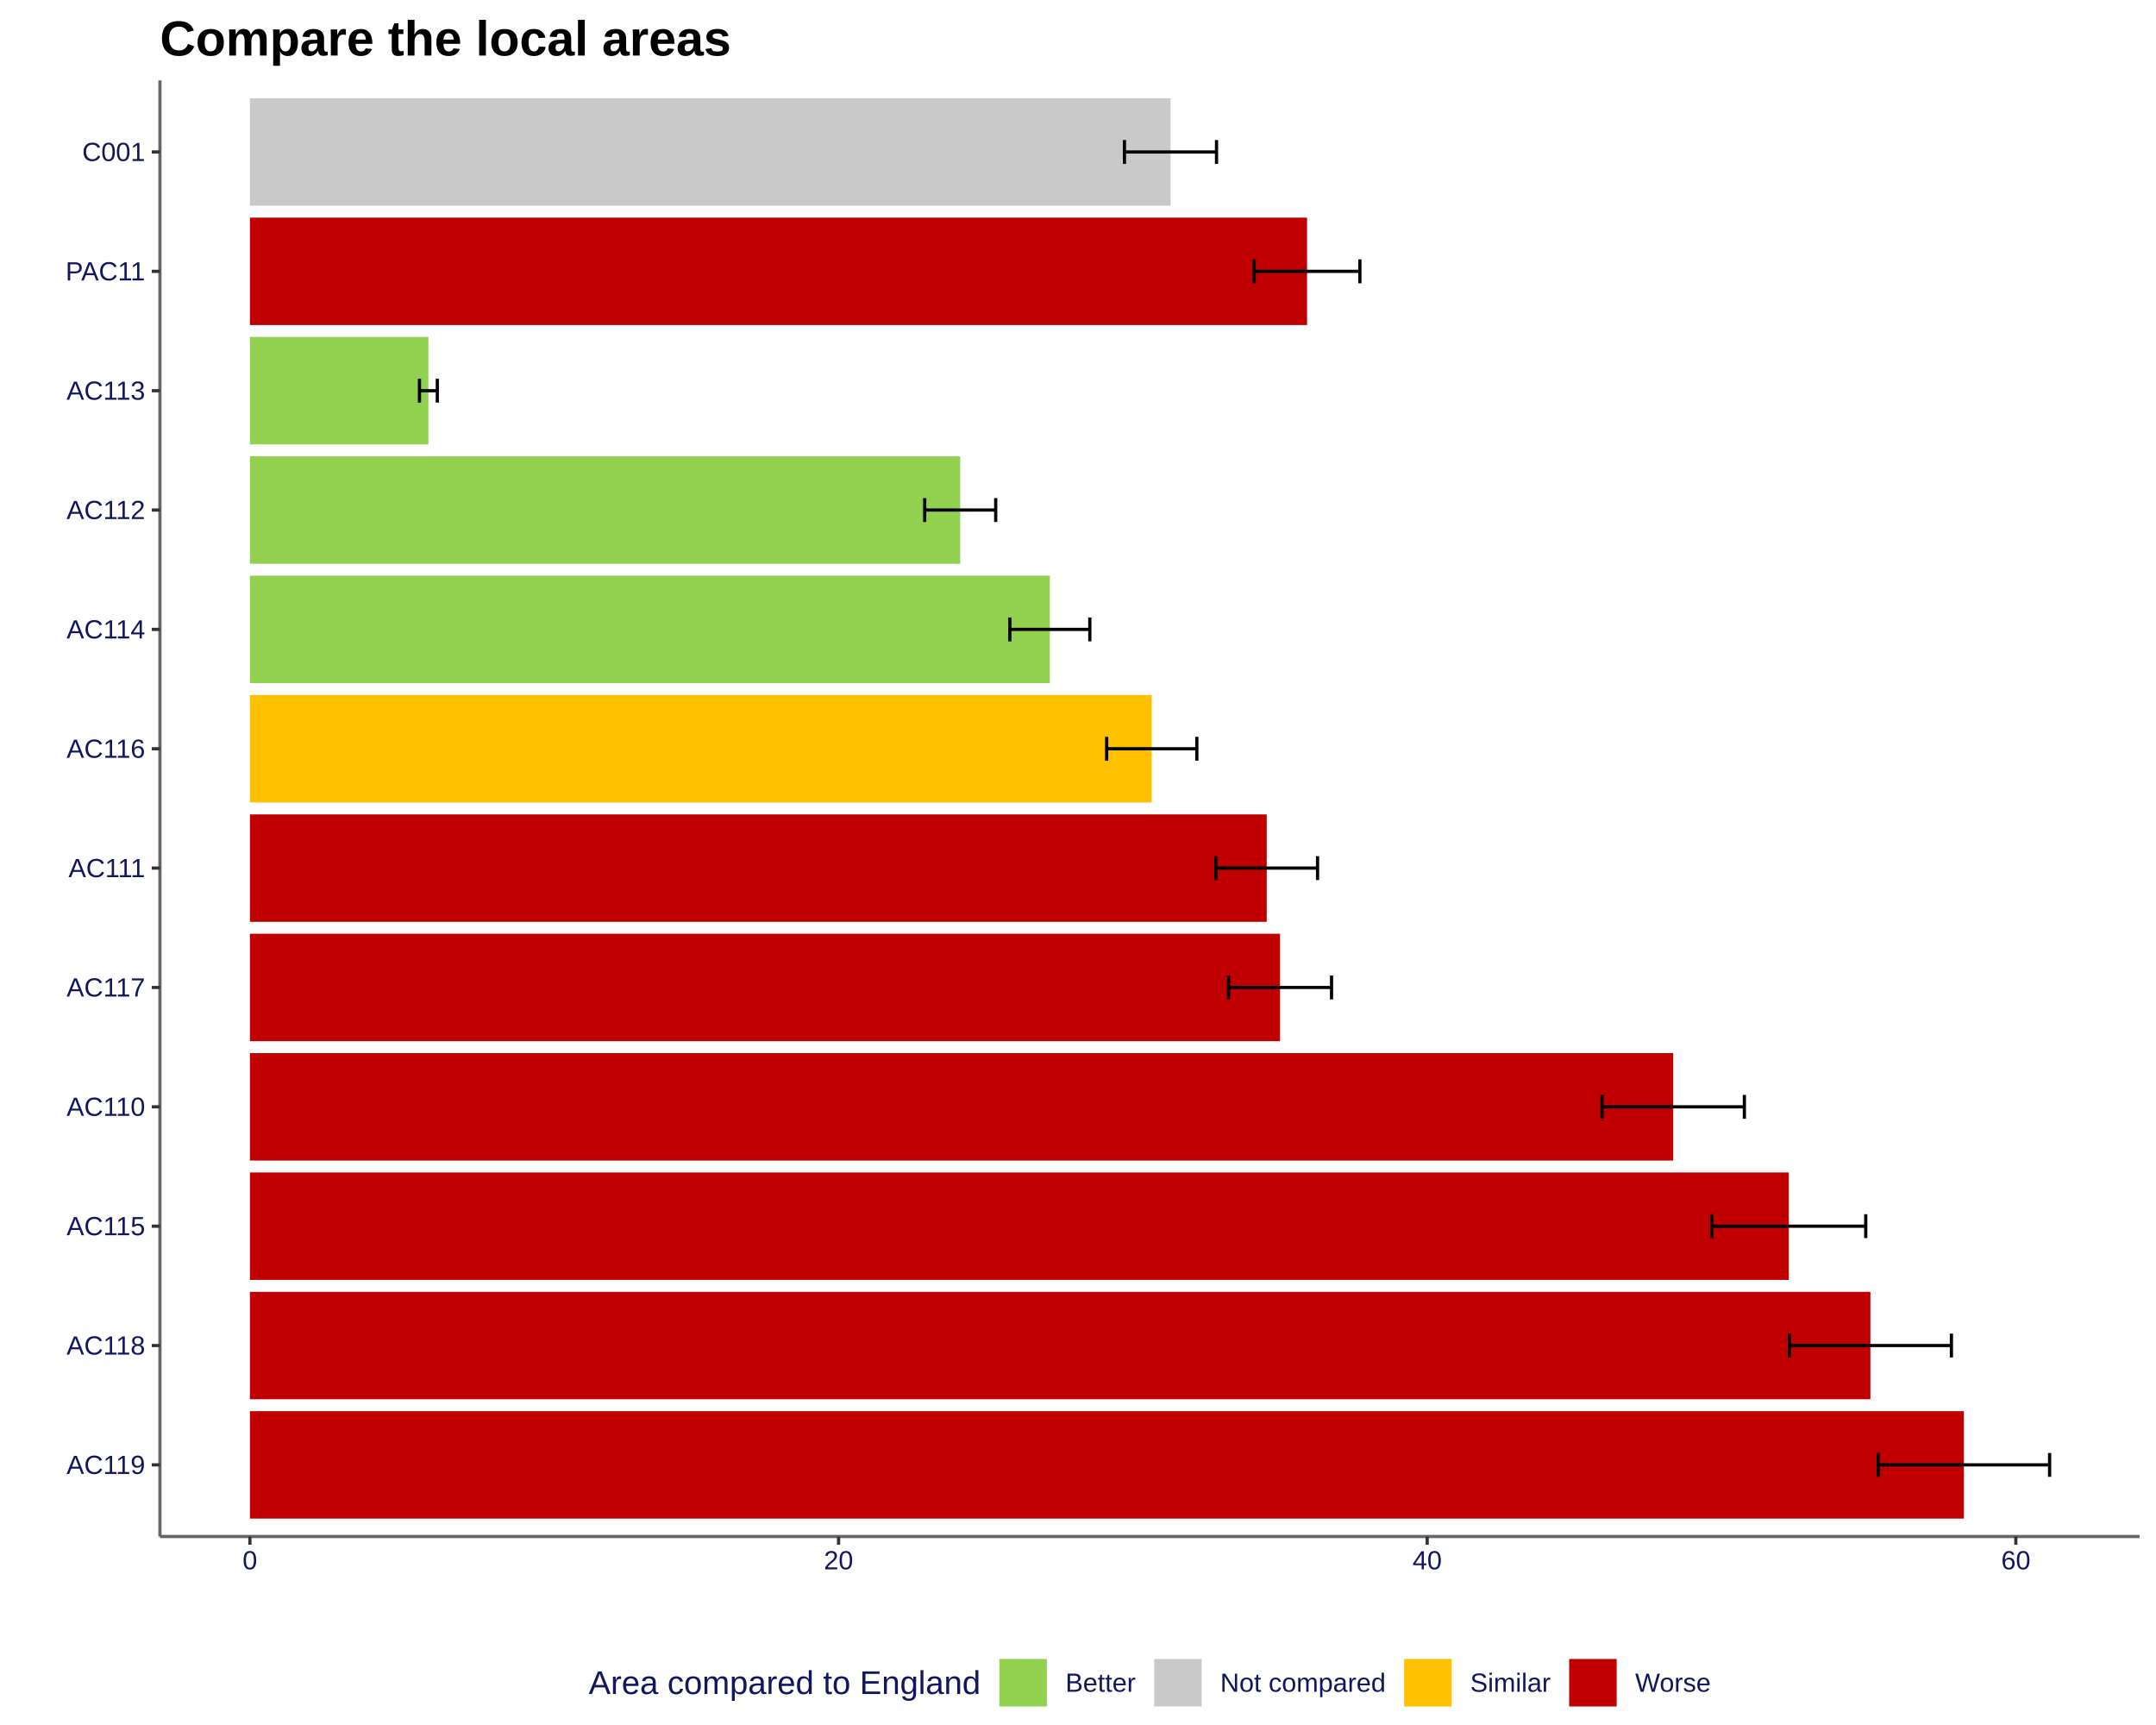
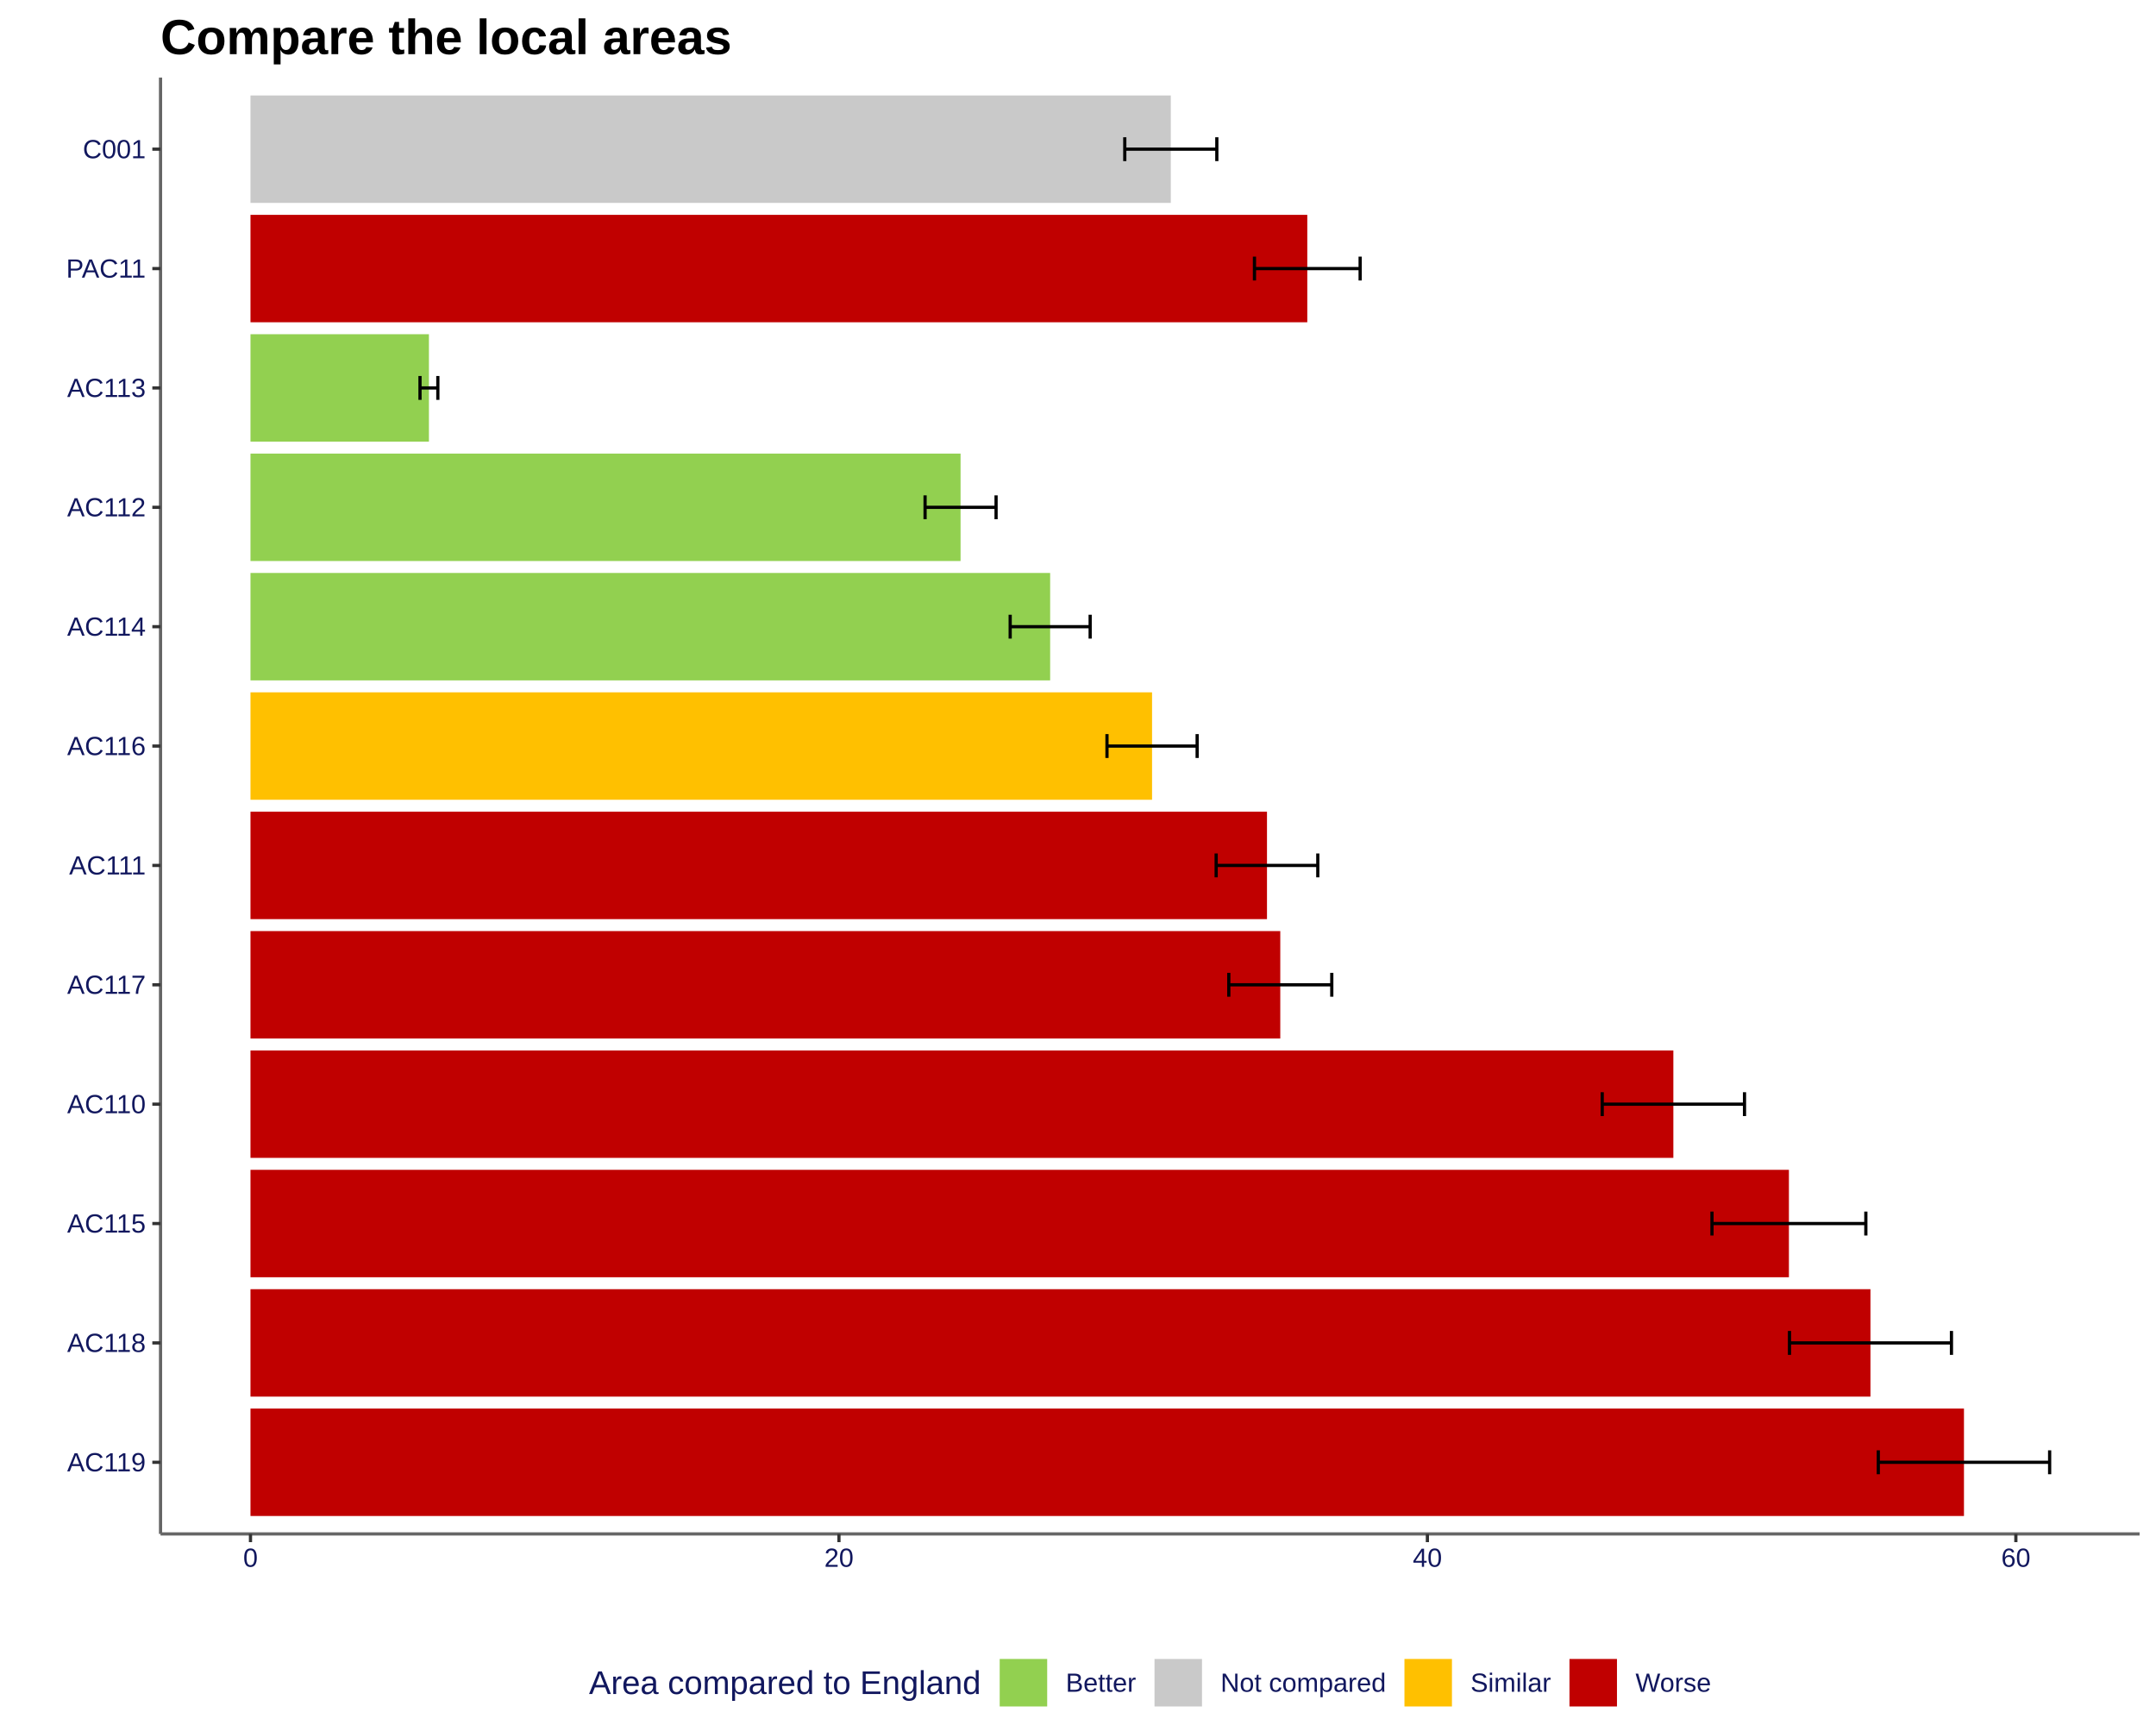
<svg xmlns="http://www.w3.org/2000/svg" viewBox="0 0 720.00 576.00">
  <defs>
    <style type="text/css">
    line, polyline, polygon, path, rect, circle {
      fill: none;
      stroke: #000000;
      stroke-linecap: round;
      stroke-linejoin: round;
      stroke-miterlimit: 10.00;
    }
  </style>
  </defs>
  <rect width="100%" height="100%" style="stroke: none; fill: #FFFFFF;" />
  <defs>
-     <clipPath id="cpNTMuNDF8NzE0LjUyfDUxMy4wNnwyNi44NA==">
-       <rect x="53.41" y="26.84" width="661.11" height="486.22" />
+     <clipPath id="cpNTMuNjF8NzE0LjUyfDUxMi4yMHwyNS45MA==">
+       <rect x="53.61" y="25.90" width="660.91" height="486.30" />
    </clipPath>
  </defs>
-   <rect x="83.46" y="471.21" width="572.39" height="35.87" style="stroke-width: 1.07; stroke: none; stroke-linecap: square; stroke-linejoin: miter; fill: #C00000;" clip-path="url(#cpNTMuNDF8NzE0LjUyfDUxMy4wNnwyNi44NA==)" />
-   <rect x="83.46" y="431.36" width="541.16" height="35.87" style="stroke-width: 1.07; stroke: none; stroke-linecap: square; stroke-linejoin: miter; fill: #C00000;" clip-path="url(#cpNTMuNDF8NzE0LjUyfDUxMy4wNnwyNi44NA==)" />
-   <rect x="83.46" y="391.50" width="513.92" height="35.87" style="stroke-width: 1.07; stroke: none; stroke-linecap: square; stroke-linejoin: miter; fill: #C00000;" clip-path="url(#cpNTMuNDF8NzE0LjUyfDUxMy4wNnwyNi44NA==)" />
-   <rect x="83.46" y="351.65" width="475.31" height="35.87" style="stroke-width: 1.07; stroke: none; stroke-linecap: square; stroke-linejoin: miter; fill: #C00000;" clip-path="url(#cpNTMuNDF8NzE0LjUyfDUxMy4wNnwyNi44NA==)" />
-   <rect x="83.46" y="311.79" width="344.01" height="35.87" style="stroke-width: 1.07; stroke: none; stroke-linecap: square; stroke-linejoin: miter; fill: #C00000;" clip-path="url(#cpNTMuNDF8NzE0LjUyfDUxMy4wNnwyNi44NA==)" />
-   <rect x="83.46" y="271.94" width="339.56" height="35.87" style="stroke-width: 1.07; stroke: none; stroke-linecap: square; stroke-linejoin: miter; fill: #C00000;" clip-path="url(#cpNTMuNDF8NzE0LjUyfDUxMy4wNnwyNi44NA==)" />
-   <rect x="83.46" y="232.08" width="301.17" height="35.87" style="stroke-width: 1.07; stroke: none; stroke-linecap: square; stroke-linejoin: miter; fill: #FFC000;" clip-path="url(#cpNTMuNDF8NzE0LjUyfDUxMy4wNnwyNi44NA==)" />
-   <rect x="83.46" y="192.23" width="267.14" height="35.87" style="stroke-width: 1.07; stroke: none; stroke-linecap: square; stroke-linejoin: miter; fill: #92D050;" clip-path="url(#cpNTMuNDF8NzE0LjUyfDUxMy4wNnwyNi44NA==)" />
-   <rect x="83.46" y="152.38" width="237.20" height="35.87" style="stroke-width: 1.07; stroke: none; stroke-linecap: square; stroke-linejoin: miter; fill: #92D050;" clip-path="url(#cpNTMuNDF8NzE0LjUyfDUxMy4wNnwyNi44NA==)" />
-   <rect x="83.46" y="112.52" width="59.61" height="35.87" style="stroke-width: 1.07; stroke: none; stroke-linecap: square; stroke-linejoin: miter; fill: #92D050;" clip-path="url(#cpNTMuNDF8NzE0LjUyfDUxMy4wNnwyNi44NA==)" />
-   <rect x="83.46" y="72.67" width="353.03" height="35.87" style="stroke-width: 1.07; stroke: none; stroke-linecap: square; stroke-linejoin: miter; fill: #C00000;" clip-path="url(#cpNTMuNDF8NzE0LjUyfDUxMy4wNnwyNi44NA==)" />
-   <rect x="83.46" y="32.81" width="307.43" height="35.87" style="stroke-width: 1.07; stroke: none; stroke-linecap: square; stroke-linejoin: miter; fill: #C9C9C9;" clip-path="url(#cpNTMuNDF8NzE0LjUyfDUxMy4wNnwyNi44NA==)" />
-   <polyline points="582.54,373.57 582.54,365.60 " style="stroke-width: 1.07; stroke-linecap: butt;" clip-path="url(#cpNTMuNDF8NzE0LjUyfDUxMy4wNnwyNi44NA==)" />
-   <polyline points="582.54,369.58 535.01,369.58 " style="stroke-width: 1.07; stroke-linecap: butt;" clip-path="url(#cpNTMuNDF8NzE0LjUyfDUxMy4wNnwyNi44NA==)" />
-   <polyline points="535.01,373.57 535.01,365.60 " style="stroke-width: 1.07; stroke-linecap: butt;" clip-path="url(#cpNTMuNDF8NzE0LjUyfDUxMy4wNnwyNi44NA==)" />
-   <polyline points="440.00,293.86 440.00,285.89 " style="stroke-width: 1.07; stroke-linecap: butt;" clip-path="url(#cpNTMuNDF8NzE0LjUyfDUxMy4wNnwyNi44NA==)" />
-   <polyline points="440.00,289.87 406.04,289.87 " style="stroke-width: 1.07; stroke-linecap: butt;" clip-path="url(#cpNTMuNDF8NzE0LjUyfDUxMy4wNnwyNi44NA==)" />
-   <polyline points="406.04,293.86 406.04,285.89 " style="stroke-width: 1.07; stroke-linecap: butt;" clip-path="url(#cpNTMuNDF8NzE0LjUyfDUxMy4wNnwyNi44NA==)" />
-   <polyline points="332.52,174.30 332.52,166.33 " style="stroke-width: 1.07; stroke-linecap: butt;" clip-path="url(#cpNTMuNDF8NzE0LjUyfDUxMy4wNnwyNi44NA==)" />
-   <polyline points="332.52,170.31 308.80,170.31 " style="stroke-width: 1.07; stroke-linecap: butt;" clip-path="url(#cpNTMuNDF8NzE0LjUyfDUxMy4wNnwyNi44NA==)" />
-   <polyline points="308.80,174.30 308.80,166.33 " style="stroke-width: 1.07; stroke-linecap: butt;" clip-path="url(#cpNTMuNDF8NzE0LjUyfDUxMy4wNnwyNi44NA==)" />
-   <polyline points="146.04,134.44 146.04,126.47 " style="stroke-width: 1.07; stroke-linecap: butt;" clip-path="url(#cpNTMuNDF8NzE0LjUyfDUxMy4wNnwyNi44NA==)" />
-   <polyline points="146.04,130.46 140.08,130.46 " style="stroke-width: 1.07; stroke-linecap: butt;" clip-path="url(#cpNTMuNDF8NzE0LjUyfDUxMy4wNnwyNi44NA==)" />
-   <polyline points="140.08,134.44 140.08,126.47 " style="stroke-width: 1.07; stroke-linecap: butt;" clip-path="url(#cpNTMuNDF8NzE0LjUyfDUxMy4wNnwyNi44NA==)" />
-   <polyline points="363.95,214.15 363.95,206.18 " style="stroke-width: 1.07; stroke-linecap: butt;" clip-path="url(#cpNTMuNDF8NzE0LjUyfDUxMy4wNnwyNi44NA==)" />
-   <polyline points="363.95,210.16 337.24,210.16 " style="stroke-width: 1.07; stroke-linecap: butt;" clip-path="url(#cpNTMuNDF8NzE0LjUyfDUxMy4wNnwyNi44NA==)" />
-   <polyline points="337.24,214.15 337.24,206.18 " style="stroke-width: 1.07; stroke-linecap: butt;" clip-path="url(#cpNTMuNDF8NzE0LjUyfDUxMy4wNnwyNi44NA==)" />
-   <polyline points="623.07,413.42 623.07,405.45 " style="stroke-width: 1.07; stroke-linecap: butt;" clip-path="url(#cpNTMuNDF8NzE0LjUyfDUxMy4wNnwyNi44NA==)" />
-   <polyline points="623.07,409.44 571.68,409.44 " style="stroke-width: 1.07; stroke-linecap: butt;" clip-path="url(#cpNTMuNDF8NzE0LjUyfDUxMy4wNnwyNi44NA==)" />
-   <polyline points="571.68,413.42 571.68,405.45 " style="stroke-width: 1.07; stroke-linecap: butt;" clip-path="url(#cpNTMuNDF8NzE0LjUyfDUxMy4wNnwyNi44NA==)" />
-   <polyline points="399.69,254.00 399.69,246.03 " style="stroke-width: 1.07; stroke-linecap: butt;" clip-path="url(#cpNTMuNDF8NzE0LjUyfDUxMy4wNnwyNi44NA==)" />
-   <polyline points="399.69,250.02 369.57,250.02 " style="stroke-width: 1.07; stroke-linecap: butt;" clip-path="url(#cpNTMuNDF8NzE0LjUyfDUxMy4wNnwyNi44NA==)" />
-   <polyline points="369.57,254.00 369.57,246.03 " style="stroke-width: 1.07; stroke-linecap: butt;" clip-path="url(#cpNTMuNDF8NzE0LjUyfDUxMy4wNnwyNi44NA==)" />
-   <polyline points="444.67,333.71 444.67,325.74 " style="stroke-width: 1.07; stroke-linecap: butt;" clip-path="url(#cpNTMuNDF8NzE0LjUyfDUxMy4wNnwyNi44NA==)" />
-   <polyline points="444.67,329.73 410.27,329.73 " style="stroke-width: 1.07; stroke-linecap: butt;" clip-path="url(#cpNTMuNDF8NzE0LjUyfDUxMy4wNnwyNi44NA==)" />
-   <polyline points="410.27,333.71 410.27,325.74 " style="stroke-width: 1.07; stroke-linecap: butt;" clip-path="url(#cpNTMuNDF8NzE0LjUyfDUxMy4wNnwyNi44NA==)" />
-   <polyline points="651.68,453.27 651.68,445.30 " style="stroke-width: 1.07; stroke-linecap: butt;" clip-path="url(#cpNTMuNDF8NzE0LjUyfDUxMy4wNnwyNi44NA==)" />
-   <polyline points="651.68,449.29 597.56,449.29 " style="stroke-width: 1.07; stroke-linecap: butt;" clip-path="url(#cpNTMuNDF8NzE0LjUyfDUxMy4wNnwyNi44NA==)" />
-   <polyline points="597.56,453.27 597.56,445.30 " style="stroke-width: 1.07; stroke-linecap: butt;" clip-path="url(#cpNTMuNDF8NzE0LjUyfDUxMy4wNnwyNi44NA==)" />
-   <polyline points="684.47,493.13 684.47,485.16 " style="stroke-width: 1.07; stroke-linecap: butt;" clip-path="url(#cpNTMuNDF8NzE0LjUyfDUxMy4wNnwyNi44NA==)" />
-   <polyline points="684.47,489.14 627.23,489.14 " style="stroke-width: 1.07; stroke-linecap: butt;" clip-path="url(#cpNTMuNDF8NzE0LjUyfDUxMy4wNnwyNi44NA==)" />
-   <polyline points="627.23,493.13 627.23,485.16 " style="stroke-width: 1.07; stroke-linecap: butt;" clip-path="url(#cpNTMuNDF8NzE0LjUyfDUxMy4wNnwyNi44NA==)" />
-   <polyline points="454.14,94.59 454.14,86.62 " style="stroke-width: 1.07; stroke-linecap: butt;" clip-path="url(#cpNTMuNDF8NzE0LjUyfDUxMy4wNnwyNi44NA==)" />
-   <polyline points="454.14,90.60 418.84,90.60 " style="stroke-width: 1.07; stroke-linecap: butt;" clip-path="url(#cpNTMuNDF8NzE0LjUyfDUxMy4wNnwyNi44NA==)" />
-   <polyline points="418.84,94.59 418.84,86.62 " style="stroke-width: 1.07; stroke-linecap: butt;" clip-path="url(#cpNTMuNDF8NzE0LjUyfDUxMy4wNnwyNi44NA==)" />
-   <polyline points="406.26,54.73 406.26,46.76 " style="stroke-width: 1.07; stroke-linecap: butt;" clip-path="url(#cpNTMuNDF8NzE0LjUyfDUxMy4wNnwyNi44NA==)" />
-   <polyline points="406.26,50.75 375.52,50.75 " style="stroke-width: 1.07; stroke-linecap: butt;" clip-path="url(#cpNTMuNDF8NzE0LjUyfDUxMy4wNnwyNi44NA==)" />
-   <polyline points="375.52,54.73 375.52,46.76 " style="stroke-width: 1.07; stroke-linecap: butt;" clip-path="url(#cpNTMuNDF8NzE0LjUyfDUxMy4wNnwyNi44NA==)" />
+   <rect x="83.65" y="470.34" width="572.22" height="35.87" style="stroke-width: 1.07; stroke: none; stroke-linecap: butt; fill: #C00000;" clip-path="url(#cpNTMuNjF8NzE0LjUyfDUxMi4yMHwyNS45MA==)" />
+   <rect x="83.65" y="430.48" width="540.99" height="35.87" style="stroke-width: 1.07; stroke: none; stroke-linecap: butt; fill: #C00000;" clip-path="url(#cpNTMuNjF8NzE0LjUyfDUxMi4yMHwyNS45MA==)" />
+   <rect x="83.65" y="390.62" width="513.76" height="35.87" style="stroke-width: 1.07; stroke: none; stroke-linecap: butt; fill: #C00000;" clip-path="url(#cpNTMuNjF8NzE0LjUyfDUxMi4yMHwyNS45MA==)" />
+   <rect x="83.65" y="350.76" width="475.17" height="35.87" style="stroke-width: 1.07; stroke: none; stroke-linecap: butt; fill: #C00000;" clip-path="url(#cpNTMuNjF8NzE0LjUyfDUxMi4yMHwyNS45MA==)" />
+   <rect x="83.65" y="310.90" width="343.90" height="35.87" style="stroke-width: 1.07; stroke: none; stroke-linecap: butt; fill: #C00000;" clip-path="url(#cpNTMuNjF8NzE0LjUyfDUxMi4yMHwyNS45MA==)" />
+   <rect x="83.65" y="271.04" width="339.46" height="35.87" style="stroke-width: 1.07; stroke: none; stroke-linecap: butt; fill: #C00000;" clip-path="url(#cpNTMuNjF8NzE0LjUyfDUxMi4yMHwyNS45MA==)" />
+   <rect x="83.65" y="231.18" width="301.08" height="35.87" style="stroke-width: 1.07; stroke: none; stroke-linecap: butt; fill: #FFC000;" clip-path="url(#cpNTMuNjF8NzE0LjUyfDUxMi4yMHwyNS45MA==)" />
+   <rect x="83.65" y="191.32" width="267.05" height="35.87" style="stroke-width: 1.07; stroke: none; stroke-linecap: butt; fill: #92D050;" clip-path="url(#cpNTMuNjF8NzE0LjUyfDUxMi4yMHwyNS45MA==)" />
+   <rect x="83.65" y="151.46" width="237.13" height="35.87" style="stroke-width: 1.07; stroke: none; stroke-linecap: butt; fill: #92D050;" clip-path="url(#cpNTMuNjF8NzE0LjUyfDUxMi4yMHwyNS45MA==)" />
+   <rect x="83.65" y="111.60" width="59.59" height="35.87" style="stroke-width: 1.07; stroke: none; stroke-linecap: butt; fill: #92D050;" clip-path="url(#cpNTMuNjF8NzE0LjUyfDUxMi4yMHwyNS45MA==)" />
+   <rect x="83.65" y="71.74" width="352.92" height="35.87" style="stroke-width: 1.07; stroke: none; stroke-linecap: butt; fill: #C00000;" clip-path="url(#cpNTMuNjF8NzE0LjUyfDUxMi4yMHwyNS45MA==)" />
+   <rect x="83.65" y="31.88" width="307.34" height="35.87" style="stroke-width: 1.07; stroke: none; stroke-linecap: butt; fill: #C9C9C9;" clip-path="url(#cpNTMuNjF8NzE0LjUyfDUxMi4yMHwyNS45MA==)" />
+   <polyline points="582.58,372.68 582.58,364.71 " style="stroke-width: 1.07; stroke-linecap: butt;" clip-path="url(#cpNTMuNjF8NzE0LjUyfDUxMi4yMHwyNS45MA==)" />
+   <polyline points="582.58,368.70 535.06,368.70 " style="stroke-width: 1.07; stroke-linecap: butt;" clip-path="url(#cpNTMuNjF8NzE0LjUyfDUxMi4yMHwyNS45MA==)" />
+   <polyline points="535.06,372.68 535.06,364.71 " style="stroke-width: 1.07; stroke-linecap: butt;" clip-path="url(#cpNTMuNjF8NzE0LjUyfDUxMi4yMHwyNS45MA==)" />
+   <polyline points="440.08,292.96 440.08,284.99 " style="stroke-width: 1.07; stroke-linecap: butt;" clip-path="url(#cpNTMuNjF8NzE0LjUyfDUxMi4yMHwyNS45MA==)" />
+   <polyline points="440.08,288.98 406.14,288.98 " style="stroke-width: 1.07; stroke-linecap: butt;" clip-path="url(#cpNTMuNjF8NzE0LjUyfDUxMi4yMHwyNS45MA==)" />
+   <polyline points="406.14,292.96 406.14,284.99 " style="stroke-width: 1.07; stroke-linecap: butt;" clip-path="url(#cpNTMuNjF8NzE0LjUyfDUxMi4yMHwyNS45MA==)" />
+   <polyline points="332.64,173.38 332.64,165.41 " style="stroke-width: 1.07; stroke-linecap: butt;" clip-path="url(#cpNTMuNjF8NzE0LjUyfDUxMi4yMHwyNS45MA==)" />
+   <polyline points="332.64,169.40 308.93,169.40 " style="stroke-width: 1.07; stroke-linecap: butt;" clip-path="url(#cpNTMuNjF8NzE0LjUyfDUxMi4yMHwyNS45MA==)" />
+   <polyline points="308.93,173.38 308.93,165.41 " style="stroke-width: 1.07; stroke-linecap: butt;" clip-path="url(#cpNTMuNjF8NzE0LjUyfDUxMi4yMHwyNS45MA==)" />
+   <polyline points="146.22,133.52 146.22,125.55 " style="stroke-width: 1.07; stroke-linecap: butt;" clip-path="url(#cpNTMuNjF8NzE0LjUyfDUxMi4yMHwyNS45MA==)" />
+   <polyline points="146.22,129.54 140.26,129.54 " style="stroke-width: 1.07; stroke-linecap: butt;" clip-path="url(#cpNTMuNjF8NzE0LjUyfDUxMi4yMHwyNS45MA==)" />
+   <polyline points="140.26,133.52 140.26,125.55 " style="stroke-width: 1.07; stroke-linecap: butt;" clip-path="url(#cpNTMuNjF8NzE0LjUyfDUxMi4yMHwyNS45MA==)" />
+   <polyline points="364.06,213.24 364.06,205.27 " style="stroke-width: 1.07; stroke-linecap: butt;" clip-path="url(#cpNTMuNjF8NzE0LjUyfDUxMi4yMHwyNS45MA==)" />
+   <polyline points="364.06,209.26 337.35,209.26 " style="stroke-width: 1.07; stroke-linecap: butt;" clip-path="url(#cpNTMuNjF8NzE0LjUyfDUxMi4yMHwyNS45MA==)" />
+   <polyline points="337.35,213.24 337.35,205.27 " style="stroke-width: 1.07; stroke-linecap: butt;" clip-path="url(#cpNTMuNjF8NzE0LjUyfDUxMi4yMHwyNS45MA==)" />
+   <polyline points="623.10,412.55 623.10,404.57 " style="stroke-width: 1.07; stroke-linecap: butt;" clip-path="url(#cpNTMuNjF8NzE0LjUyfDUxMi4yMHwyNS45MA==)" />
+   <polyline points="623.10,408.56 571.72,408.56 " style="stroke-width: 1.07; stroke-linecap: butt;" clip-path="url(#cpNTMuNjF8NzE0LjUyfDUxMi4yMHwyNS45MA==)" />
+   <polyline points="571.72,412.55 571.72,404.57 " style="stroke-width: 1.07; stroke-linecap: butt;" clip-path="url(#cpNTMuNjF8NzE0LjUyfDUxMi4yMHwyNS45MA==)" />
+   <polyline points="399.79,253.10 399.79,245.13 " style="stroke-width: 1.07; stroke-linecap: butt;" clip-path="url(#cpNTMuNjF8NzE0LjUyfDUxMi4yMHwyNS45MA==)" />
+   <polyline points="399.79,249.12 369.68,249.12 " style="stroke-width: 1.07; stroke-linecap: butt;" clip-path="url(#cpNTMuNjF8NzE0LjUyfDUxMi4yMHwyNS45MA==)" />
+   <polyline points="369.68,253.10 369.68,245.13 " style="stroke-width: 1.07; stroke-linecap: butt;" clip-path="url(#cpNTMuNjF8NzE0LjUyfDUxMi4yMHwyNS45MA==)" />
+   <polyline points="444.75,332.82 444.75,324.85 " style="stroke-width: 1.07; stroke-linecap: butt;" clip-path="url(#cpNTMuNjF8NzE0LjUyfDUxMi4yMHwyNS45MA==)" />
+   <polyline points="444.75,328.84 410.36,328.84 " style="stroke-width: 1.07; stroke-linecap: butt;" clip-path="url(#cpNTMuNjF8NzE0LjUyfDUxMi4yMHwyNS45MA==)" />
+   <polyline points="410.36,332.82 410.36,324.85 " style="stroke-width: 1.07; stroke-linecap: butt;" clip-path="url(#cpNTMuNjF8NzE0LjUyfDUxMi4yMHwyNS45MA==)" />
+   <polyline points="651.69,452.41 651.69,444.43 " style="stroke-width: 1.07; stroke-linecap: butt;" clip-path="url(#cpNTMuNjF8NzE0LjUyfDUxMi4yMHwyNS45MA==)" />
+   <polyline points="651.69,448.42 597.60,448.42 " style="stroke-width: 1.07; stroke-linecap: butt;" clip-path="url(#cpNTMuNjF8NzE0LjUyfDUxMi4yMHwyNS45MA==)" />
+   <polyline points="597.60,452.41 597.60,444.43 " style="stroke-width: 1.07; stroke-linecap: butt;" clip-path="url(#cpNTMuNjF8NzE0LjUyfDUxMi4yMHwyNS45MA==)" />
+   <polyline points="684.48,492.27 684.48,484.29 " style="stroke-width: 1.07; stroke-linecap: butt;" clip-path="url(#cpNTMuNjF8NzE0LjUyfDUxMi4yMHwyNS45MA==)" />
+   <polyline points="684.48,488.28 627.26,488.28 " style="stroke-width: 1.07; stroke-linecap: butt;" clip-path="url(#cpNTMuNjF8NzE0LjUyfDUxMi4yMHwyNS45MA==)" />
+   <polyline points="627.26,492.27 627.26,484.29 " style="stroke-width: 1.07; stroke-linecap: butt;" clip-path="url(#cpNTMuNjF8NzE0LjUyfDUxMi4yMHwyNS45MA==)" />
+   <polyline points="454.22,93.66 454.22,85.69 " style="stroke-width: 1.07; stroke-linecap: butt;" clip-path="url(#cpNTMuNjF8NzE0LjUyfDUxMi4yMHwyNS45MA==)" />
+   <polyline points="454.22,89.68 418.93,89.68 " style="stroke-width: 1.07; stroke-linecap: butt;" clip-path="url(#cpNTMuNjF8NzE0LjUyfDUxMi4yMHwyNS45MA==)" />
+   <polyline points="418.93,93.66 418.93,85.69 " style="stroke-width: 1.07; stroke-linecap: butt;" clip-path="url(#cpNTMuNjF8NzE0LjUyfDUxMi4yMHwyNS45MA==)" />
+   <polyline points="406.36,53.80 406.36,45.83 " style="stroke-width: 1.07; stroke-linecap: butt;" clip-path="url(#cpNTMuNjF8NzE0LjUyfDUxMi4yMHwyNS45MA==)" />
+   <polyline points="406.36,49.81 375.62,49.81 " style="stroke-width: 1.07; stroke-linecap: butt;" clip-path="url(#cpNTMuNjF8NzE0LjUyfDUxMi4yMHwyNS45MA==)" />
+   <polyline points="375.62,53.80 375.62,45.83 " style="stroke-width: 1.07; stroke-linecap: butt;" clip-path="url(#cpNTMuNjF8NzE0LjUyfDUxMi4yMHwyNS45MA==)" />
  <defs>
    <clipPath id="cpMC4wMHw3MjAuMDB8NTc2LjAwfDAuMDA=">
      <rect x="0.00" y="0.00" width="720.00" height="576.00" />
    </clipPath>
  </defs>
-   <polyline points="53.41,513.06 53.41,26.84 " style="stroke-width: 1.07; stroke: #666666; stroke-linecap: butt;" clip-path="url(#cpMC4wMHw3MjAuMDB8NTc2LjAwfDAuMDA=)" />
+   <polyline points="53.61,512.20 53.61,25.90 " style="stroke-width: 1.07; stroke: #666666; stroke-linecap: butt;" clip-path="url(#cpMC4wMHw3MjAuMDB8NTc2LjAwfDAuMDA=)" />
  <g clip-path="url(#cpMC4wMHw3MjAuMDB8NTc2LjAwfDAuMDA=)">
-     <text x="22.23" y="492.17" style="font-size: 8.80px; fill: #11175E; font-family: Liberation Sans;" textLength="26.25px" lengthAdjust="spacingAndGlyphs">AC119</text>
+     <text x="22.43" y="491.30" style="font-size: 8.80px; fill: #11175E; font-family: Liberation Sans;" textLength="26.25px" lengthAdjust="spacingAndGlyphs">AC119</text>
  </g>
  <g clip-path="url(#cpMC4wMHw3MjAuMDB8NTc2LjAwfDAuMDA=)">
-     <text x="22.23" y="452.31" style="font-size: 8.80px; fill: #11175E; font-family: Liberation Sans;" textLength="26.25px" lengthAdjust="spacingAndGlyphs">AC118</text>
+     <text x="22.43" y="451.44" style="font-size: 8.80px; fill: #11175E; font-family: Liberation Sans;" textLength="26.25px" lengthAdjust="spacingAndGlyphs">AC118</text>
  </g>
  <g clip-path="url(#cpMC4wMHw3MjAuMDB8NTc2LjAwfDAuMDA=)">
-     <text x="22.23" y="412.46" style="font-size: 8.80px; fill: #11175E; font-family: Liberation Sans;" textLength="26.25px" lengthAdjust="spacingAndGlyphs">AC115</text>
+     <text x="22.43" y="411.58" style="font-size: 8.80px; fill: #11175E; font-family: Liberation Sans;" textLength="26.25px" lengthAdjust="spacingAndGlyphs">AC115</text>
  </g>
  <g clip-path="url(#cpMC4wMHw3MjAuMDB8NTc2LjAwfDAuMDA=)">
-     <text x="22.23" y="372.60" style="font-size: 8.80px; fill: #11175E; font-family: Liberation Sans;" textLength="26.25px" lengthAdjust="spacingAndGlyphs">AC110</text>
+     <text x="22.43" y="371.72" style="font-size: 8.80px; fill: #11175E; font-family: Liberation Sans;" textLength="26.25px" lengthAdjust="spacingAndGlyphs">AC110</text>
  </g>
  <g clip-path="url(#cpMC4wMHw3MjAuMDB8NTc2LjAwfDAuMDA=)">
-     <text x="22.23" y="332.75" style="font-size: 8.80px; fill: #11175E; font-family: Liberation Sans;" textLength="26.25px" lengthAdjust="spacingAndGlyphs">AC117</text>
+     <text x="22.43" y="331.86" style="font-size: 8.80px; fill: #11175E; font-family: Liberation Sans;" textLength="26.25px" lengthAdjust="spacingAndGlyphs">AC117</text>
  </g>
  <g clip-path="url(#cpMC4wMHw3MjAuMDB8NTc2LjAwfDAuMDA=)">
-     <text x="22.88" y="292.90" style="font-size: 8.80px; fill: #11175E; font-family: Liberation Sans;" textLength="25.59px" lengthAdjust="spacingAndGlyphs">AC111</text>
+     <text x="23.09" y="292.00" style="font-size: 8.80px; fill: #11175E; font-family: Liberation Sans;" textLength="25.59px" lengthAdjust="spacingAndGlyphs">AC111</text>
  </g>
  <g clip-path="url(#cpMC4wMHw3MjAuMDB8NTc2LjAwfDAuMDA=)">
-     <text x="22.23" y="253.04" style="font-size: 8.80px; fill: #11175E; font-family: Liberation Sans;" textLength="26.25px" lengthAdjust="spacingAndGlyphs">AC116</text>
+     <text x="22.43" y="252.14" style="font-size: 8.80px; fill: #11175E; font-family: Liberation Sans;" textLength="26.25px" lengthAdjust="spacingAndGlyphs">AC116</text>
  </g>
  <g clip-path="url(#cpMC4wMHw3MjAuMDB8NTc2LjAwfDAuMDA=)">
-     <text x="22.23" y="213.19" style="font-size: 8.80px; fill: #11175E; font-family: Liberation Sans;" textLength="26.25px" lengthAdjust="spacingAndGlyphs">AC114</text>
+     <text x="22.43" y="212.28" style="font-size: 8.80px; fill: #11175E; font-family: Liberation Sans;" textLength="26.25px" lengthAdjust="spacingAndGlyphs">AC114</text>
  </g>
  <g clip-path="url(#cpMC4wMHw3MjAuMDB8NTc2LjAwfDAuMDA=)">
-     <text x="22.23" y="173.33" style="font-size: 8.80px; fill: #11175E; font-family: Liberation Sans;" textLength="26.25px" lengthAdjust="spacingAndGlyphs">AC112</text>
+     <text x="22.43" y="172.42" style="font-size: 8.80px; fill: #11175E; font-family: Liberation Sans;" textLength="26.25px" lengthAdjust="spacingAndGlyphs">AC112</text>
  </g>
  <g clip-path="url(#cpMC4wMHw3MjAuMDB8NTc2LjAwfDAuMDA=)">
-     <text x="22.23" y="133.48" style="font-size: 8.80px; fill: #11175E; font-family: Liberation Sans;" textLength="26.25px" lengthAdjust="spacingAndGlyphs">AC113</text>
+     <text x="22.43" y="132.56" style="font-size: 8.80px; fill: #11175E; font-family: Liberation Sans;" textLength="26.25px" lengthAdjust="spacingAndGlyphs">AC113</text>
  </g>
  <g clip-path="url(#cpMC4wMHw3MjAuMDB8NTc2LjAwfDAuMDA=)">
-     <text x="21.90" y="93.63" style="font-size: 8.80px; fill: #11175E; font-family: Liberation Sans;" textLength="26.58px" lengthAdjust="spacingAndGlyphs">PAC11</text>
+     <text x="22.10" y="92.70" style="font-size: 8.80px; fill: #11175E; font-family: Liberation Sans;" textLength="26.58px" lengthAdjust="spacingAndGlyphs">PAC11</text>
  </g>
  <g clip-path="url(#cpMC4wMHw3MjAuMDB8NTc2LjAwfDAuMDA=)">
-     <text x="27.45" y="53.77" style="font-size: 8.80px; fill: #11175E; font-family: Liberation Sans;" textLength="21.03px" lengthAdjust="spacingAndGlyphs">C001</text>
+     <text x="27.65" y="52.84" style="font-size: 8.80px; fill: #11175E; font-family: Liberation Sans;" textLength="21.03px" lengthAdjust="spacingAndGlyphs">C001</text>
  </g>
-   <polyline points="50.67,489.14 53.41,489.14 " style="stroke-width: 1.07; stroke: #333333; stroke-linecap: butt;" clip-path="url(#cpMC4wMHw3MjAuMDB8NTc2LjAwfDAuMDA=)" />
-   <polyline points="50.67,449.29 53.41,449.29 " style="stroke-width: 1.07; stroke: #333333; stroke-linecap: butt;" clip-path="url(#cpMC4wMHw3MjAuMDB8NTc2LjAwfDAuMDA=)" />
-   <polyline points="50.67,409.44 53.41,409.44 " style="stroke-width: 1.07; stroke: #333333; stroke-linecap: butt;" clip-path="url(#cpMC4wMHw3MjAuMDB8NTc2LjAwfDAuMDA=)" />
-   <polyline points="50.67,369.58 53.41,369.58 " style="stroke-width: 1.07; stroke: #333333; stroke-linecap: butt;" clip-path="url(#cpMC4wMHw3MjAuMDB8NTc2LjAwfDAuMDA=)" />
-   <polyline points="50.67,329.73 53.41,329.73 " style="stroke-width: 1.07; stroke: #333333; stroke-linecap: butt;" clip-path="url(#cpMC4wMHw3MjAuMDB8NTc2LjAwfDAuMDA=)" />
-   <polyline points="50.67,289.87 53.41,289.87 " style="stroke-width: 1.07; stroke: #333333; stroke-linecap: butt;" clip-path="url(#cpMC4wMHw3MjAuMDB8NTc2LjAwfDAuMDA=)" />
-   <polyline points="50.67,250.02 53.41,250.02 " style="stroke-width: 1.07; stroke: #333333; stroke-linecap: butt;" clip-path="url(#cpMC4wMHw3MjAuMDB8NTc2LjAwfDAuMDA=)" />
-   <polyline points="50.67,210.16 53.41,210.16 " style="stroke-width: 1.07; stroke: #333333; stroke-linecap: butt;" clip-path="url(#cpMC4wMHw3MjAuMDB8NTc2LjAwfDAuMDA=)" />
-   <polyline points="50.67,170.31 53.41,170.31 " style="stroke-width: 1.07; stroke: #333333; stroke-linecap: butt;" clip-path="url(#cpMC4wMHw3MjAuMDB8NTc2LjAwfDAuMDA=)" />
-   <polyline points="50.67,130.46 53.41,130.46 " style="stroke-width: 1.07; stroke: #333333; stroke-linecap: butt;" clip-path="url(#cpMC4wMHw3MjAuMDB8NTc2LjAwfDAuMDA=)" />
-   <polyline points="50.67,90.60 53.41,90.60 " style="stroke-width: 1.07; stroke: #333333; stroke-linecap: butt;" clip-path="url(#cpMC4wMHw3MjAuMDB8NTc2LjAwfDAuMDA=)" />
-   <polyline points="50.67,50.75 53.41,50.75 " style="stroke-width: 1.07; stroke: #333333; stroke-linecap: butt;" clip-path="url(#cpMC4wMHw3MjAuMDB8NTc2LjAwfDAuMDA=)" />
-   <polyline points="53.41,513.06 714.52,513.06 " style="stroke-width: 1.07; stroke: #666666; stroke-linecap: butt;" clip-path="url(#cpMC4wMHw3MjAuMDB8NTc2LjAwfDAuMDA=)" />
-   <polyline points="83.46,515.80 83.46,513.06 " style="stroke-width: 1.07; stroke: #333333; stroke-linecap: butt;" clip-path="url(#cpMC4wMHw3MjAuMDB8NTc2LjAwfDAuMDA=)" />
-   <polyline points="280.04,515.80 280.04,513.06 " style="stroke-width: 1.07; stroke: #333333; stroke-linecap: butt;" clip-path="url(#cpMC4wMHw3MjAuMDB8NTc2LjAwfDAuMDA=)" />
-   <polyline points="476.61,515.80 476.61,513.06 " style="stroke-width: 1.07; stroke: #333333; stroke-linecap: butt;" clip-path="url(#cpMC4wMHw3MjAuMDB8NTc2LjAwfDAuMDA=)" />
-   <polyline points="673.19,515.80 673.19,513.06 " style="stroke-width: 1.07; stroke: #333333; stroke-linecap: butt;" clip-path="url(#cpMC4wMHw3MjAuMDB8NTc2LjAwfDAuMDA=)" />
+   <polyline points="50.87,488.28 53.61,488.28 " style="stroke-width: 1.07; stroke: #333333; stroke-linecap: butt;" clip-path="url(#cpMC4wMHw3MjAuMDB8NTc2LjAwfDAuMDA=)" />
+   <polyline points="50.87,448.42 53.61,448.42 " style="stroke-width: 1.07; stroke: #333333; stroke-linecap: butt;" clip-path="url(#cpMC4wMHw3MjAuMDB8NTc2LjAwfDAuMDA=)" />
+   <polyline points="50.87,408.56 53.61,408.56 " style="stroke-width: 1.07; stroke: #333333; stroke-linecap: butt;" clip-path="url(#cpMC4wMHw3MjAuMDB8NTc2LjAwfDAuMDA=)" />
+   <polyline points="50.87,368.70 53.61,368.70 " style="stroke-width: 1.07; stroke: #333333; stroke-linecap: butt;" clip-path="url(#cpMC4wMHw3MjAuMDB8NTc2LjAwfDAuMDA=)" />
+   <polyline points="50.87,328.84 53.61,328.84 " style="stroke-width: 1.07; stroke: #333333; stroke-linecap: butt;" clip-path="url(#cpMC4wMHw3MjAuMDB8NTc2LjAwfDAuMDA=)" />
+   <polyline points="50.87,288.98 53.61,288.98 " style="stroke-width: 1.07; stroke: #333333; stroke-linecap: butt;" clip-path="url(#cpMC4wMHw3MjAuMDB8NTc2LjAwfDAuMDA=)" />
+   <polyline points="50.87,249.12 53.61,249.12 " style="stroke-width: 1.07; stroke: #333333; stroke-linecap: butt;" clip-path="url(#cpMC4wMHw3MjAuMDB8NTc2LjAwfDAuMDA=)" />
+   <polyline points="50.87,209.26 53.61,209.26 " style="stroke-width: 1.07; stroke: #333333; stroke-linecap: butt;" clip-path="url(#cpMC4wMHw3MjAuMDB8NTc2LjAwfDAuMDA=)" />
+   <polyline points="50.87,169.40 53.61,169.40 " style="stroke-width: 1.07; stroke: #333333; stroke-linecap: butt;" clip-path="url(#cpMC4wMHw3MjAuMDB8NTc2LjAwfDAuMDA=)" />
+   <polyline points="50.87,129.54 53.61,129.54 " style="stroke-width: 1.07; stroke: #333333; stroke-linecap: butt;" clip-path="url(#cpMC4wMHw3MjAuMDB8NTc2LjAwfDAuMDA=)" />
+   <polyline points="50.87,89.68 53.61,89.68 " style="stroke-width: 1.07; stroke: #333333; stroke-linecap: butt;" clip-path="url(#cpMC4wMHw3MjAuMDB8NTc2LjAwfDAuMDA=)" />
+   <polyline points="50.87,49.81 53.61,49.81 " style="stroke-width: 1.07; stroke: #333333; stroke-linecap: butt;" clip-path="url(#cpMC4wMHw3MjAuMDB8NTc2LjAwfDAuMDA=)" />
+   <polyline points="53.61,512.20 714.52,512.20 " style="stroke-width: 1.07; stroke: #666666; stroke-linecap: butt;" clip-path="url(#cpMC4wMHw3MjAuMDB8NTc2LjAwfDAuMDA=)" />
+   <polyline points="83.65,514.94 83.65,512.20 " style="stroke-width: 1.07; stroke: #333333; stroke-linecap: butt;" clip-path="url(#cpMC4wMHw3MjAuMDB8NTc2LjAwfDAuMDA=)" />
+   <polyline points="280.17,514.94 280.17,512.20 " style="stroke-width: 1.07; stroke: #333333; stroke-linecap: butt;" clip-path="url(#cpMC4wMHw3MjAuMDB8NTc2LjAwfDAuMDA=)" />
+   <polyline points="476.68,514.94 476.68,512.20 " style="stroke-width: 1.07; stroke: #333333; stroke-linecap: butt;" clip-path="url(#cpMC4wMHw3MjAuMDB8NTc2LjAwfDAuMDA=)" />
+   <polyline points="673.20,514.94 673.20,512.20 " style="stroke-width: 1.07; stroke: #333333; stroke-linecap: butt;" clip-path="url(#cpMC4wMHw3MjAuMDB8NTc2LjAwfDAuMDA=)" />
  <g clip-path="url(#cpMC4wMHw3MjAuMDB8NTc2LjAwfDAuMDA=)">
-     <text x="81.01" y="524.03" style="font-size: 8.80px; fill: #11175E; font-family: Liberation Sans;" textLength="4.89px" lengthAdjust="spacingAndGlyphs">0</text>
+     <text x="81.21" y="523.18" style="font-size: 8.80px; fill: #11175E; font-family: Liberation Sans;" textLength="4.89px" lengthAdjust="spacingAndGlyphs">0</text>
  </g>
  <g clip-path="url(#cpMC4wMHw3MjAuMDB8NTc2LjAwfDAuMDA=)">
-     <text x="275.14" y="524.03" style="font-size: 8.80px; fill: #11175E; font-family: Liberation Sans;" textLength="9.78px" lengthAdjust="spacingAndGlyphs">20</text>
+     <text x="275.28" y="523.18" style="font-size: 8.80px; fill: #11175E; font-family: Liberation Sans;" textLength="9.78px" lengthAdjust="spacingAndGlyphs">20</text>
  </g>
  <g clip-path="url(#cpMC4wMHw3MjAuMDB8NTc2LjAwfDAuMDA=)">
-     <text x="471.72" y="524.03" style="font-size: 8.80px; fill: #11175E; font-family: Liberation Sans;" textLength="9.78px" lengthAdjust="spacingAndGlyphs">40</text>
+     <text x="471.79" y="523.18" style="font-size: 8.80px; fill: #11175E; font-family: Liberation Sans;" textLength="9.78px" lengthAdjust="spacingAndGlyphs">40</text>
  </g>
  <g clip-path="url(#cpMC4wMHw3MjAuMDB8NTc2LjAwfDAuMDA=)">
-     <text x="668.30" y="524.03" style="font-size: 8.80px; fill: #11175E; font-family: Liberation Sans;" textLength="9.78px" lengthAdjust="spacingAndGlyphs">60</text>
+     <text x="668.31" y="523.18" style="font-size: 8.80px; fill: #11175E; font-family: Liberation Sans;" textLength="9.78px" lengthAdjust="spacingAndGlyphs">60</text>
  </g>
-   <rect x="196.60" y="553.24" width="374.74" height="17.28" style="stroke-width: 1.07; stroke: none; fill: #FFFFFF;" clip-path="url(#cpMC4wMHw3MjAuMDB8NTc2LjAwfDAuMDA=)" />
+   <rect x="196.70" y="553.24" width="374.74" height="17.28" style="stroke-width: 1.07; stroke: none; fill: #FFFFFF;" clip-path="url(#cpMC4wMHw3MjAuMDB8NTc2LjAwfDAuMDA=)" />
  <g clip-path="url(#cpMC4wMHw3MjAuMDB8NTc2LjAwfDAuMDA=)">
-     <text x="196.60" y="565.66" style="font-size: 11.00px; fill: #11175E; font-family: Liberation Sans;" textLength="130.97px" lengthAdjust="spacingAndGlyphs">Area compared to England</text>
+     <text x="196.70" y="565.66" style="font-size: 11.00px; fill: #11175E; font-family: Liberation Sans;" textLength="130.97px" lengthAdjust="spacingAndGlyphs">Area compared to England</text>
  </g>
-   <rect x="333.04" y="553.24" width="17.28" height="17.28" style="stroke-width: 1.07; stroke: #FFFFFF;" clip-path="url(#cpMC4wMHw3MjAuMDB8NTc2LjAwfDAuMDA=)" />
-   <rect x="333.75" y="553.95" width="15.86" height="15.86" style="stroke-width: 1.07; stroke: none; stroke-linecap: square; stroke-linejoin: miter; fill: #92D050;" clip-path="url(#cpMC4wMHw3MjAuMDB8NTc2LjAwfDAuMDA=)" />
-   <rect x="384.74" y="553.24" width="17.28" height="17.28" style="stroke-width: 1.07; stroke: #FFFFFF;" clip-path="url(#cpMC4wMHw3MjAuMDB8NTc2LjAwfDAuMDA=)" />
-   <rect x="385.44" y="553.95" width="15.86" height="15.86" style="stroke-width: 1.07; stroke: none; stroke-linecap: square; stroke-linejoin: miter; fill: #C9C9C9;" clip-path="url(#cpMC4wMHw3MjAuMDB8NTc2LjAwfDAuMDA=)" />
-   <rect x="468.21" y="553.24" width="17.28" height="17.28" style="stroke-width: 1.07; stroke: #FFFFFF;" clip-path="url(#cpMC4wMHw3MjAuMDB8NTc2LjAwfDAuMDA=)" />
-   <rect x="468.92" y="553.95" width="15.86" height="15.86" style="stroke-width: 1.07; stroke: none; stroke-linecap: square; stroke-linejoin: miter; fill: #FFC000;" clip-path="url(#cpMC4wMHw3MjAuMDB8NTc2LjAwfDAuMDA=)" />
-   <rect x="523.32" y="553.24" width="17.28" height="17.28" style="stroke-width: 1.07; stroke: #FFFFFF;" clip-path="url(#cpMC4wMHw3MjAuMDB8NTc2LjAwfDAuMDA=)" />
-   <rect x="524.03" y="553.95" width="15.86" height="15.86" style="stroke-width: 1.07; stroke: none; stroke-linecap: square; stroke-linejoin: miter; fill: #C00000;" clip-path="url(#cpMC4wMHw3MjAuMDB8NTc2LjAwfDAuMDA=)" />
+   <rect x="333.15" y="553.24" width="17.28" height="17.28" style="stroke-width: 1.07; stroke: #FFFFFF;" clip-path="url(#cpMC4wMHw3MjAuMDB8NTc2LjAwfDAuMDA=)" />
+   <rect x="333.85" y="553.95" width="15.86" height="15.86" style="stroke-width: 1.07; stroke: none; stroke-linejoin: miter; fill: #92D050;" clip-path="url(#cpMC4wMHw3MjAuMDB8NTc2LjAwfDAuMDA=)" />
+   <rect x="384.84" y="553.24" width="17.28" height="17.28" style="stroke-width: 1.07; stroke: #FFFFFF;" clip-path="url(#cpMC4wMHw3MjAuMDB8NTc2LjAwfDAuMDA=)" />
+   <rect x="385.55" y="553.95" width="15.86" height="15.86" style="stroke-width: 1.07; stroke: none; stroke-linejoin: miter; fill: #C9C9C9;" clip-path="url(#cpMC4wMHw3MjAuMDB8NTc2LjAwfDAuMDA=)" />
+   <rect x="468.31" y="553.24" width="17.28" height="17.28" style="stroke-width: 1.07; stroke: #FFFFFF;" clip-path="url(#cpMC4wMHw3MjAuMDB8NTc2LjAwfDAuMDA=)" />
+   <rect x="469.02" y="553.95" width="15.86" height="15.86" style="stroke-width: 1.07; stroke: none; stroke-linejoin: miter; fill: #FFC000;" clip-path="url(#cpMC4wMHw3MjAuMDB8NTc2LjAwfDAuMDA=)" />
+   <rect x="523.42" y="553.24" width="17.28" height="17.28" style="stroke-width: 1.07; stroke: #FFFFFF;" clip-path="url(#cpMC4wMHw3MjAuMDB8NTc2LjAwfDAuMDA=)" />
+   <rect x="524.13" y="553.95" width="15.86" height="15.86" style="stroke-width: 1.07; stroke: none; stroke-linejoin: miter; fill: #C00000;" clip-path="url(#cpMC4wMHw3MjAuMDB8NTc2LjAwfDAuMDA=)" />
  <g clip-path="url(#cpMC4wMHw3MjAuMDB8NTc2LjAwfDAuMDA=)">
-     <text x="355.80" y="564.90" style="font-size: 8.80px; fill: #11175E; font-family: Liberation Sans;" textLength="23.45px" lengthAdjust="spacingAndGlyphs">Better</text>
+     <text x="355.91" y="564.90" style="font-size: 8.80px; fill: #11175E; font-family: Liberation Sans;" textLength="23.45px" lengthAdjust="spacingAndGlyphs">Better</text>
  </g>
  <g clip-path="url(#cpMC4wMHw3MjAuMDB8NTc2LjAwfDAuMDA=)">
-     <text x="407.50" y="564.90" style="font-size: 8.80px; fill: #11175E; font-family: Liberation Sans;" textLength="55.23px" lengthAdjust="spacingAndGlyphs">Not compared</text>
+     <text x="407.60" y="564.90" style="font-size: 8.80px; fill: #11175E; font-family: Liberation Sans;" textLength="55.23px" lengthAdjust="spacingAndGlyphs">Not compared</text>
  </g>
  <g clip-path="url(#cpMC4wMHw3MjAuMDB8NTc2LjAwfDAuMDA=)">
-     <text x="490.97" y="564.90" style="font-size: 8.80px; fill: #11175E; font-family: Liberation Sans;" textLength="26.88px" lengthAdjust="spacingAndGlyphs">Similar</text>
+     <text x="491.07" y="564.90" style="font-size: 8.80px; fill: #11175E; font-family: Liberation Sans;" textLength="26.88px" lengthAdjust="spacingAndGlyphs">Similar</text>
  </g>
  <g clip-path="url(#cpMC4wMHw3MjAuMDB8NTc2LjAwfDAuMDA=)">
-     <text x="546.08" y="564.90" style="font-size: 8.80px; fill: #11175E; font-family: Liberation Sans;" textLength="25.25px" lengthAdjust="spacingAndGlyphs">Worse</text>
+     <text x="546.18" y="564.90" style="font-size: 8.80px; fill: #11175E; font-family: Liberation Sans;" textLength="25.25px" lengthAdjust="spacingAndGlyphs">Worse</text>
  </g>
  <g clip-path="url(#cpMC4wMHw3MjAuMDB8NTc2LjAwfDAuMDA=)">
-     <text x="53.41" y="18.55" style="font-size: 16.50px; font-weight: bold; font-family: Liberation Sans;" textLength="190.69px" lengthAdjust="spacingAndGlyphs">Compare the local areas</text>
+     <text x="53.61" y="18.08" style="font-size: 16.50px; font-weight: bold; font-family: Liberation Sans;" textLength="190.69px" lengthAdjust="spacingAndGlyphs">Compare the local areas</text>
  </g>
</svg>
